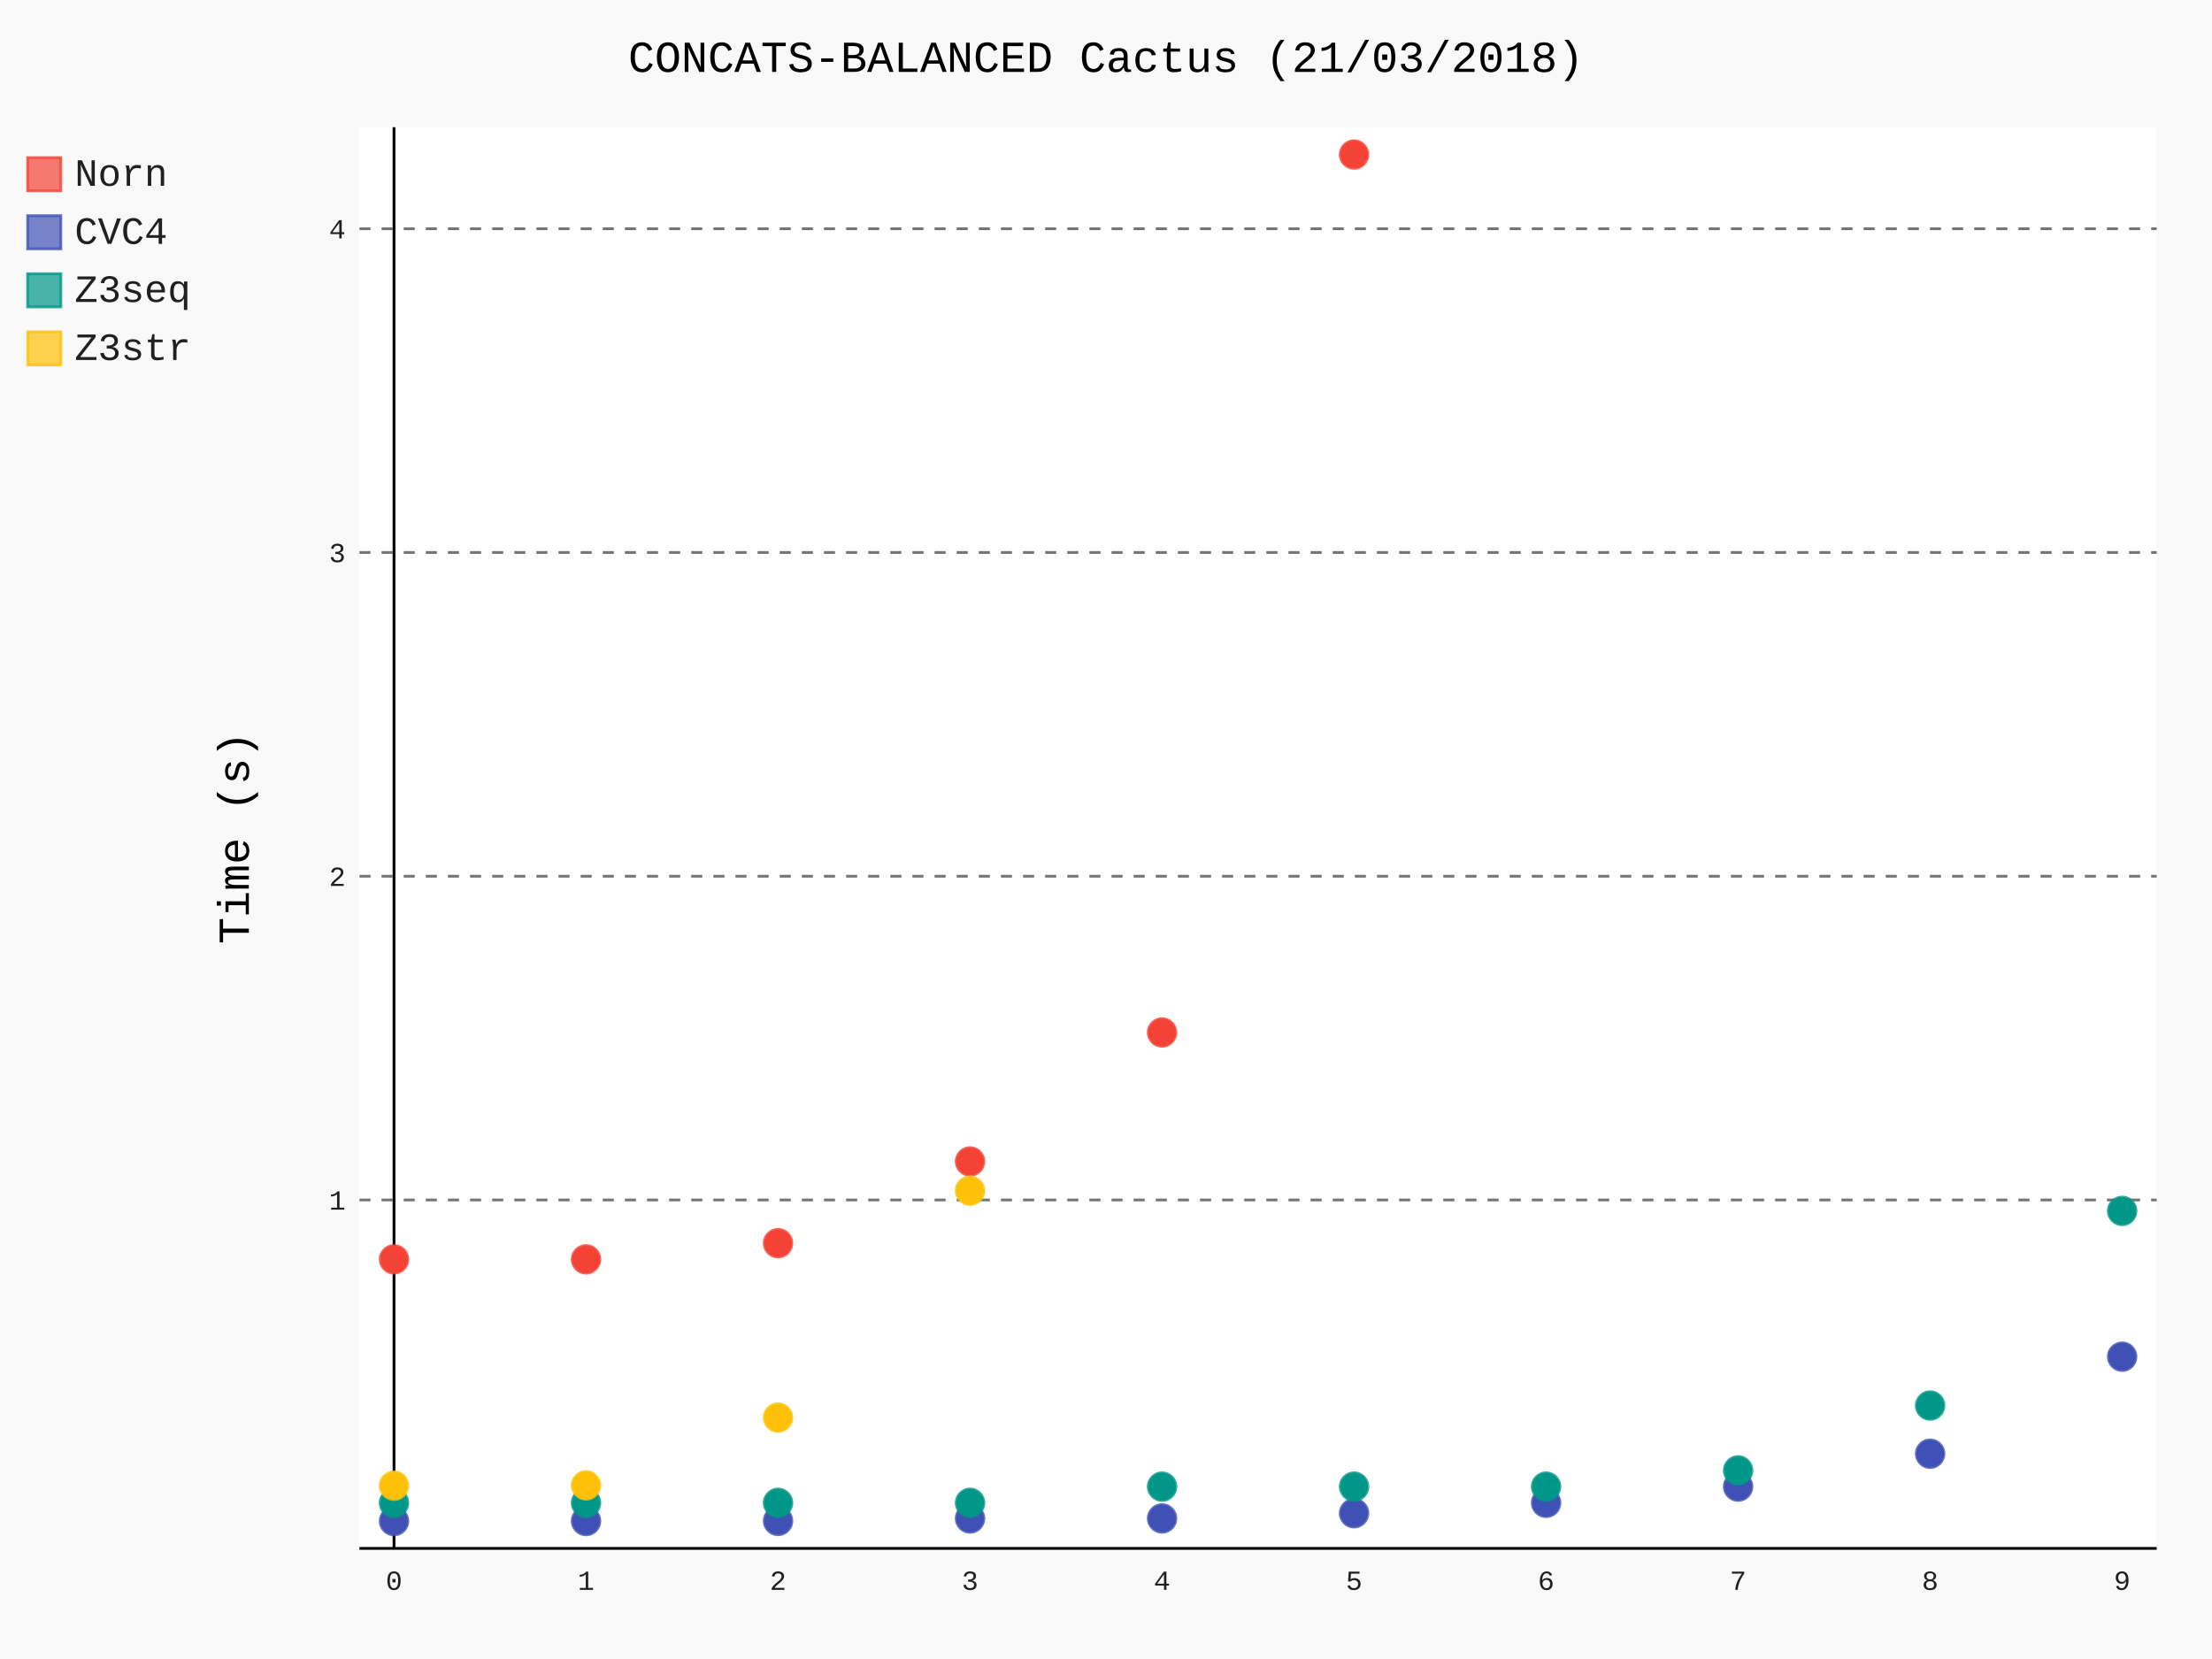
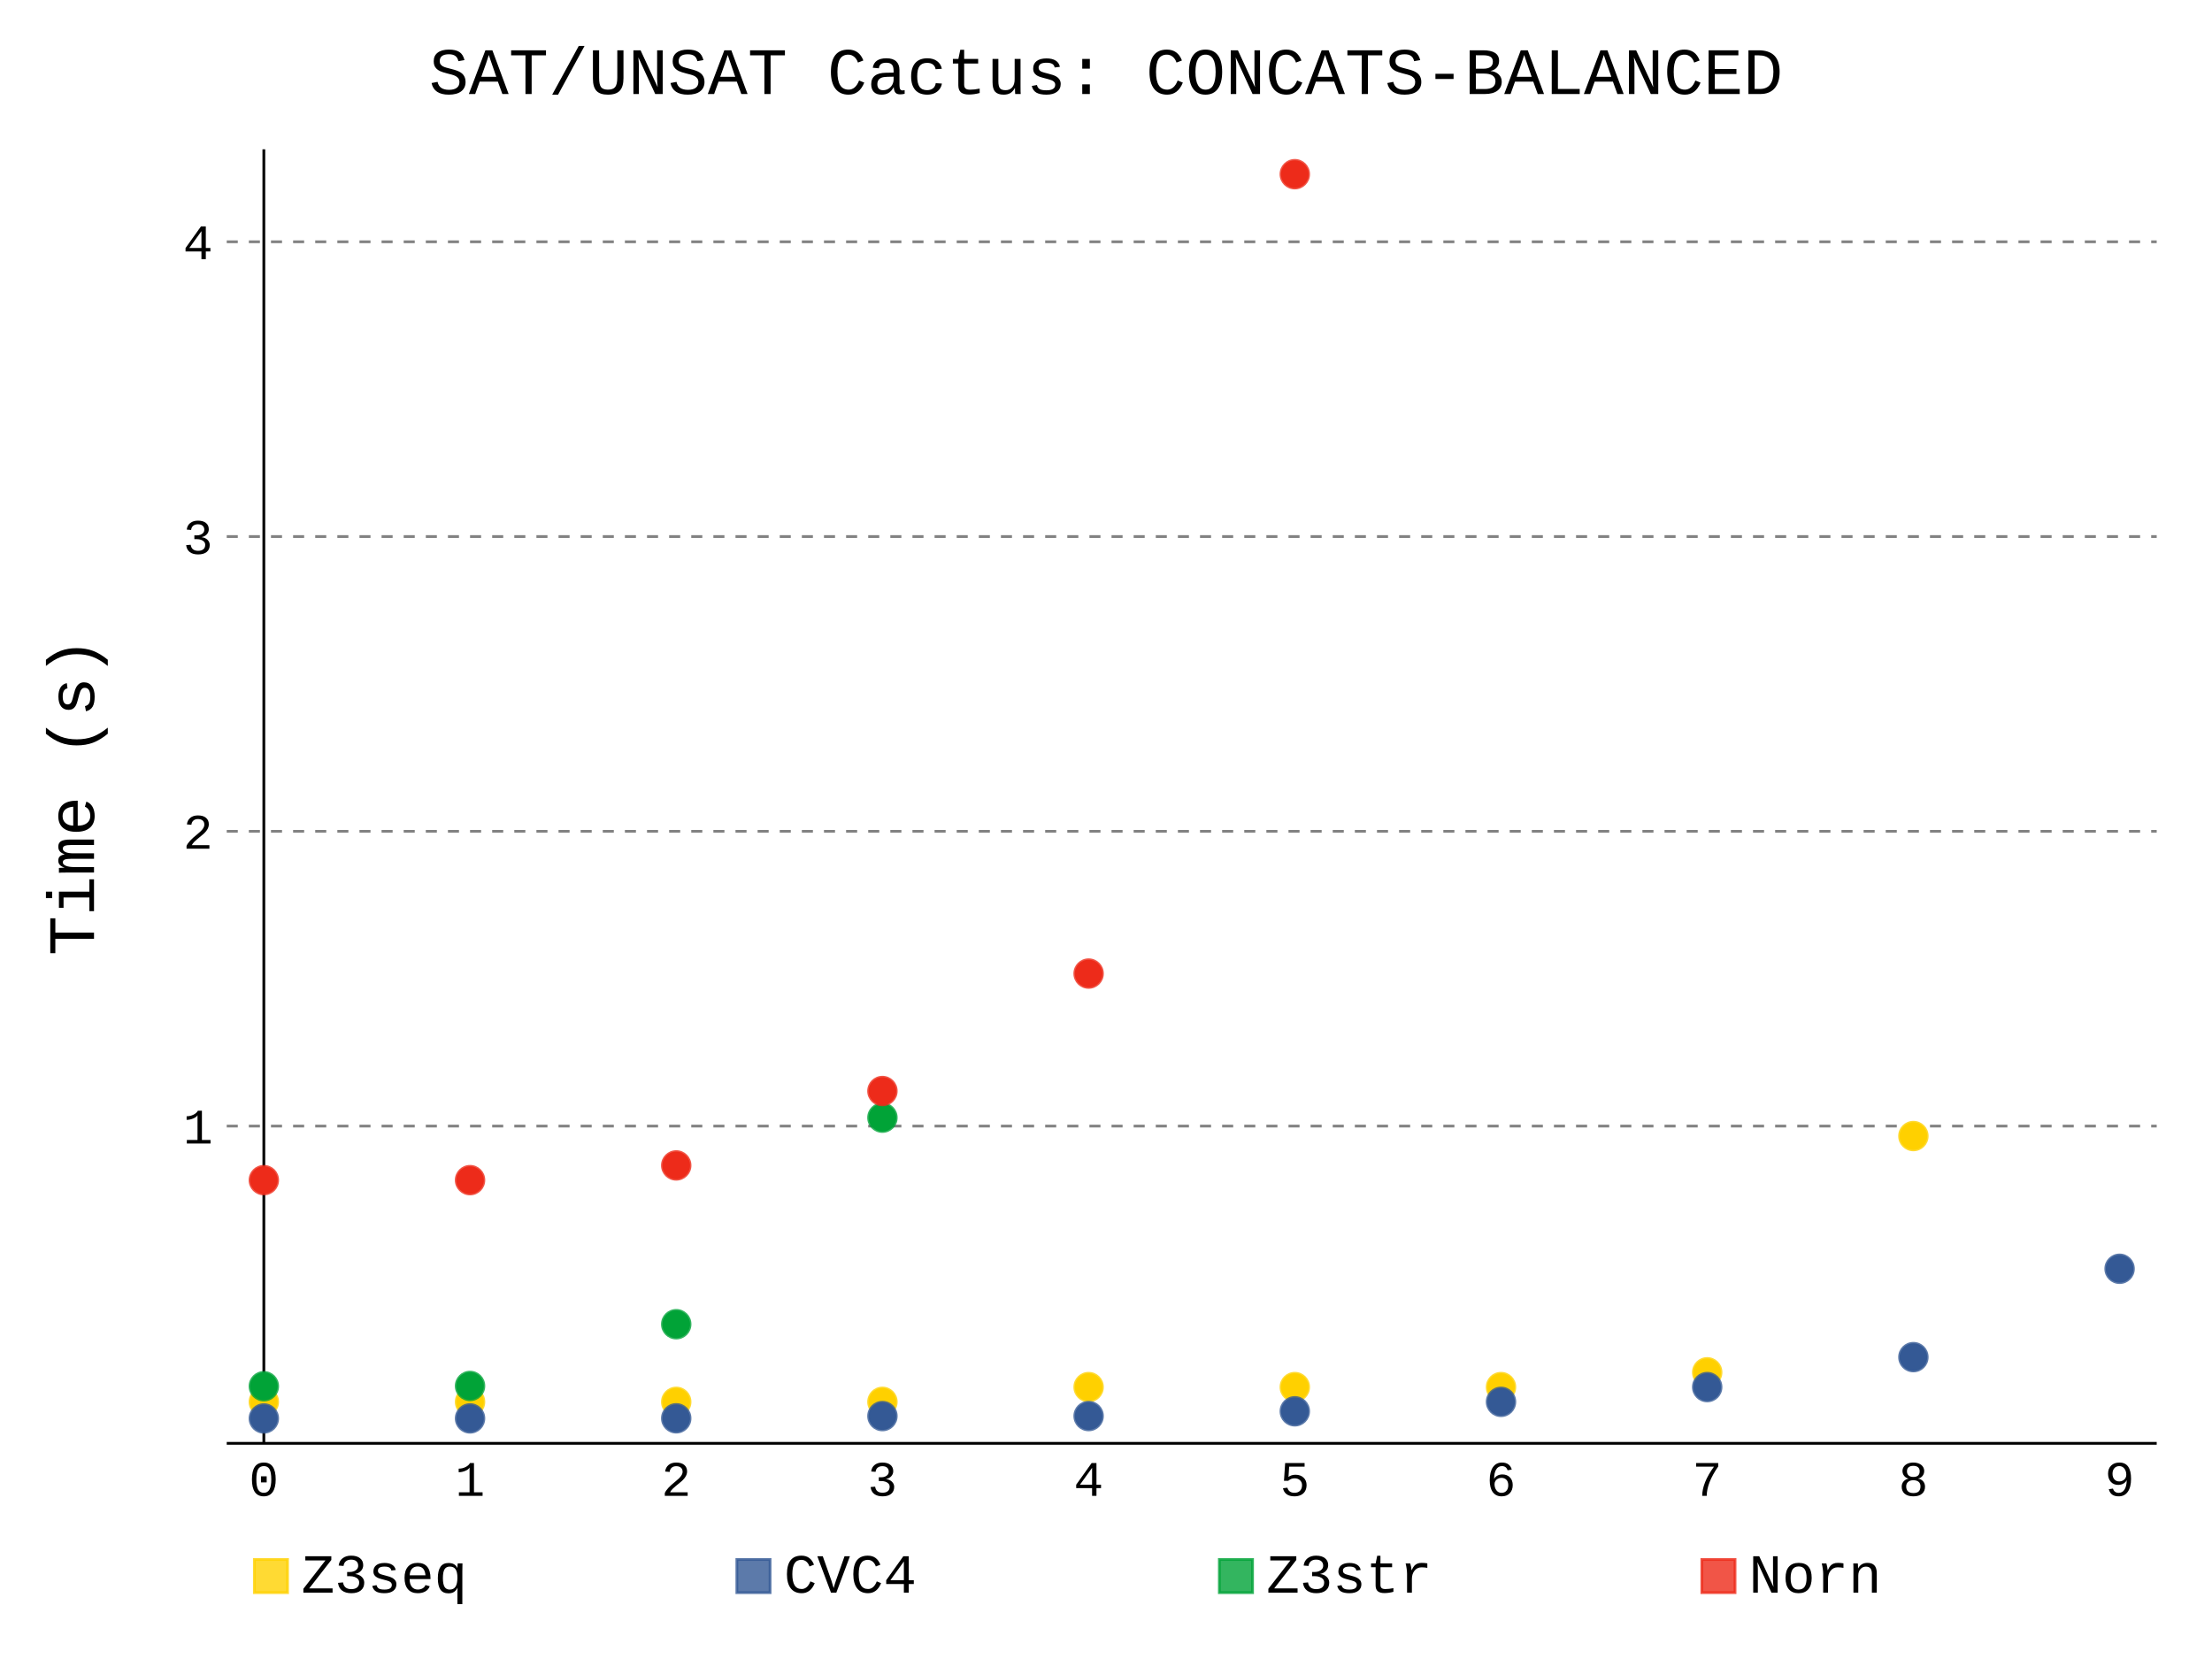
- <svg xmlns="http://www.w3.org/2000/svg" xmlns:xlink="http://www.w3.org/1999/xlink" id="chart-c4ee877d-9b2c-4823-a96d-d9d1b20fb22d" class="pygal-chart" viewBox="0 0 800 600">
+ <svg xmlns="http://www.w3.org/2000/svg" xmlns:xlink="http://www.w3.org/1999/xlink" id="chart-a029a813-4eae-4419-9681-01814b6500b0" class="pygal-chart" viewBox="0 0 800 600">
  <defs>
-     <style type="text/css">#chart-c4ee877d-9b2c-4823-a96d-d9d1b20fb22d{-webkit-user-select:none;-webkit-font-smoothing:antialiased;font-family:Consolas,"Liberation Mono",Menlo,Courier,monospace}#chart-c4ee877d-9b2c-4823-a96d-d9d1b20fb22d .title{font-family:Consolas,"Liberation Mono",Menlo,Courier,monospace;font-size:16px}#chart-c4ee877d-9b2c-4823-a96d-d9d1b20fb22d .legends .legend text{font-family:Consolas,"Liberation Mono",Menlo,Courier,monospace;font-size:14px}#chart-c4ee877d-9b2c-4823-a96d-d9d1b20fb22d .axis text{font-family:Consolas,"Liberation Mono",Menlo,Courier,monospace;font-size:10px}#chart-c4ee877d-9b2c-4823-a96d-d9d1b20fb22d .axis text.major{font-family:Consolas,"Liberation Mono",Menlo,Courier,monospace;font-size:10px}#chart-c4ee877d-9b2c-4823-a96d-d9d1b20fb22d .text-overlay text.value{font-family:Consolas,"Liberation Mono",Menlo,Courier,monospace;font-size:16px}#chart-c4ee877d-9b2c-4823-a96d-d9d1b20fb22d .text-overlay text.label{font-family:Consolas,"Liberation Mono",Menlo,Courier,monospace;font-size:10px}#chart-c4ee877d-9b2c-4823-a96d-d9d1b20fb22d .tooltip{font-family:Consolas,"Liberation Mono",Menlo,Courier,monospace;font-size:14px}#chart-c4ee877d-9b2c-4823-a96d-d9d1b20fb22d text.no_data{font-family:Consolas,"Liberation Mono",Menlo,Courier,monospace;font-size:64px}
- #chart-c4ee877d-9b2c-4823-a96d-d9d1b20fb22d{background-color:rgba(249,249,249,1)}#chart-c4ee877d-9b2c-4823-a96d-d9d1b20fb22d path,#chart-c4ee877d-9b2c-4823-a96d-d9d1b20fb22d line,#chart-c4ee877d-9b2c-4823-a96d-d9d1b20fb22d rect,#chart-c4ee877d-9b2c-4823-a96d-d9d1b20fb22d circle{-webkit-transition:150ms;-moz-transition:150ms;transition:150ms}#chart-c4ee877d-9b2c-4823-a96d-d9d1b20fb22d .graph &gt; .background{fill:rgba(249,249,249,1)}#chart-c4ee877d-9b2c-4823-a96d-d9d1b20fb22d .plot &gt; .background{fill:rgba(255,255,255,1)}#chart-c4ee877d-9b2c-4823-a96d-d9d1b20fb22d .graph{fill:rgba(0,0,0,.87)}#chart-c4ee877d-9b2c-4823-a96d-d9d1b20fb22d text.no_data{fill:rgba(0,0,0,1)}#chart-c4ee877d-9b2c-4823-a96d-d9d1b20fb22d .title{fill:rgba(0,0,0,1)}#chart-c4ee877d-9b2c-4823-a96d-d9d1b20fb22d .legends .legend text{fill:rgba(0,0,0,.87)}#chart-c4ee877d-9b2c-4823-a96d-d9d1b20fb22d .legends .legend:hover text{fill:rgba(0,0,0,1)}#chart-c4ee877d-9b2c-4823-a96d-d9d1b20fb22d .axis .line{stroke:rgba(0,0,0,1)}#chart-c4ee877d-9b2c-4823-a96d-d9d1b20fb22d .axis .guide.line{stroke:rgba(0,0,0,.54)}#chart-c4ee877d-9b2c-4823-a96d-d9d1b20fb22d .axis .major.line{stroke:rgba(0,0,0,.87)}#chart-c4ee877d-9b2c-4823-a96d-d9d1b20fb22d .axis text.major{fill:rgba(0,0,0,1)}#chart-c4ee877d-9b2c-4823-a96d-d9d1b20fb22d .axis.y .guides:hover .guide.line,#chart-c4ee877d-9b2c-4823-a96d-d9d1b20fb22d .line-graph .axis.x .guides:hover .guide.line,#chart-c4ee877d-9b2c-4823-a96d-d9d1b20fb22d .stackedline-graph .axis.x .guides:hover .guide.line,#chart-c4ee877d-9b2c-4823-a96d-d9d1b20fb22d .xy-graph .axis.x .guides:hover .guide.line{stroke:rgba(0,0,0,1)}#chart-c4ee877d-9b2c-4823-a96d-d9d1b20fb22d .axis .guides:hover text{fill:rgba(0,0,0,1)}#chart-c4ee877d-9b2c-4823-a96d-d9d1b20fb22d .reactive{fill-opacity:.7;stroke-opacity:.8}#chart-c4ee877d-9b2c-4823-a96d-d9d1b20fb22d .ci{stroke:rgba(0,0,0,.87)}#chart-c4ee877d-9b2c-4823-a96d-d9d1b20fb22d .reactive.active,#chart-c4ee877d-9b2c-4823-a96d-d9d1b20fb22d .active .reactive{fill-opacity:.8;stroke-opacity:.9;stroke-width:4}#chart-c4ee877d-9b2c-4823-a96d-d9d1b20fb22d .ci .reactive.active{stroke-width:1.5}#chart-c4ee877d-9b2c-4823-a96d-d9d1b20fb22d .series text{fill:rgba(0,0,0,1)}#chart-c4ee877d-9b2c-4823-a96d-d9d1b20fb22d .tooltip rect{fill:rgba(255,255,255,1);stroke:rgba(0,0,0,1);-webkit-transition:opacity 150ms;-moz-transition:opacity 150ms;transition:opacity 150ms}#chart-c4ee877d-9b2c-4823-a96d-d9d1b20fb22d .tooltip .label{fill:rgba(0,0,0,.87)}#chart-c4ee877d-9b2c-4823-a96d-d9d1b20fb22d .tooltip .label{fill:rgba(0,0,0,.87)}#chart-c4ee877d-9b2c-4823-a96d-d9d1b20fb22d .tooltip .legend{font-size:.8em;fill:rgba(0,0,0,.54)}#chart-c4ee877d-9b2c-4823-a96d-d9d1b20fb22d .tooltip .x_label{font-size:.6em;fill:rgba(0,0,0,1)}#chart-c4ee877d-9b2c-4823-a96d-d9d1b20fb22d .tooltip .xlink{font-size:.5em;text-decoration:underline}#chart-c4ee877d-9b2c-4823-a96d-d9d1b20fb22d .tooltip .value{font-size:1.5em}#chart-c4ee877d-9b2c-4823-a96d-d9d1b20fb22d .bound{font-size:.5em}#chart-c4ee877d-9b2c-4823-a96d-d9d1b20fb22d .max-value{font-size:.75em;fill:rgba(0,0,0,.54)}#chart-c4ee877d-9b2c-4823-a96d-d9d1b20fb22d .map-element{fill:rgba(255,255,255,1);stroke:rgba(0,0,0,.54) !important}#chart-c4ee877d-9b2c-4823-a96d-d9d1b20fb22d .map-element .reactive{fill-opacity:inherit;stroke-opacity:inherit}#chart-c4ee877d-9b2c-4823-a96d-d9d1b20fb22d .color-0,#chart-c4ee877d-9b2c-4823-a96d-d9d1b20fb22d .color-0 a:visited{stroke:#F44336;fill:#F44336}#chart-c4ee877d-9b2c-4823-a96d-d9d1b20fb22d .color-1,#chart-c4ee877d-9b2c-4823-a96d-d9d1b20fb22d .color-1 a:visited{stroke:#3F51B5;fill:#3F51B5}#chart-c4ee877d-9b2c-4823-a96d-d9d1b20fb22d .color-2,#chart-c4ee877d-9b2c-4823-a96d-d9d1b20fb22d .color-2 a:visited{stroke:#009688;fill:#009688}#chart-c4ee877d-9b2c-4823-a96d-d9d1b20fb22d .color-3,#chart-c4ee877d-9b2c-4823-a96d-d9d1b20fb22d .color-3 a:visited{stroke:#FFC107;fill:#FFC107}#chart-c4ee877d-9b2c-4823-a96d-d9d1b20fb22d .text-overlay .color-0 text{fill:black}#chart-c4ee877d-9b2c-4823-a96d-d9d1b20fb22d .text-overlay .color-1 text{fill:black}#chart-c4ee877d-9b2c-4823-a96d-d9d1b20fb22d .text-overlay .color-2 text{fill:black}#chart-c4ee877d-9b2c-4823-a96d-d9d1b20fb22d .text-overlay .color-3 text{fill:black}
- #chart-c4ee877d-9b2c-4823-a96d-d9d1b20fb22d text.no_data{text-anchor:middle}#chart-c4ee877d-9b2c-4823-a96d-d9d1b20fb22d .guide.line{fill:none}#chart-c4ee877d-9b2c-4823-a96d-d9d1b20fb22d .centered{text-anchor:middle}#chart-c4ee877d-9b2c-4823-a96d-d9d1b20fb22d .title{text-anchor:middle}#chart-c4ee877d-9b2c-4823-a96d-d9d1b20fb22d .legends .legend text{fill-opacity:1}#chart-c4ee877d-9b2c-4823-a96d-d9d1b20fb22d .axis.x text{text-anchor:middle}#chart-c4ee877d-9b2c-4823-a96d-d9d1b20fb22d .axis.x:not(.web) text[transform]{text-anchor:start}#chart-c4ee877d-9b2c-4823-a96d-d9d1b20fb22d .axis.x:not(.web) text[transform].backwards{text-anchor:end}#chart-c4ee877d-9b2c-4823-a96d-d9d1b20fb22d .axis.y text{text-anchor:end}#chart-c4ee877d-9b2c-4823-a96d-d9d1b20fb22d .axis.y text[transform].backwards{text-anchor:start}#chart-c4ee877d-9b2c-4823-a96d-d9d1b20fb22d .axis.y2 text{text-anchor:start}#chart-c4ee877d-9b2c-4823-a96d-d9d1b20fb22d .axis.y2 text[transform].backwards{text-anchor:end}#chart-c4ee877d-9b2c-4823-a96d-d9d1b20fb22d .axis .guide.line{stroke-dasharray:4,4}#chart-c4ee877d-9b2c-4823-a96d-d9d1b20fb22d .axis .major.guide.line{stroke-dasharray:6,6}#chart-c4ee877d-9b2c-4823-a96d-d9d1b20fb22d .horizontal .axis.y .guide.line,#chart-c4ee877d-9b2c-4823-a96d-d9d1b20fb22d .horizontal .axis.y2 .guide.line,#chart-c4ee877d-9b2c-4823-a96d-d9d1b20fb22d .vertical .axis.x .guide.line{opacity:0}#chart-c4ee877d-9b2c-4823-a96d-d9d1b20fb22d .horizontal .axis.always_show .guide.line,#chart-c4ee877d-9b2c-4823-a96d-d9d1b20fb22d .vertical .axis.always_show .guide.line{opacity:1 !important}#chart-c4ee877d-9b2c-4823-a96d-d9d1b20fb22d .axis.y .guides:hover .guide.line,#chart-c4ee877d-9b2c-4823-a96d-d9d1b20fb22d .axis.y2 .guides:hover .guide.line,#chart-c4ee877d-9b2c-4823-a96d-d9d1b20fb22d .axis.x .guides:hover .guide.line{opacity:1}#chart-c4ee877d-9b2c-4823-a96d-d9d1b20fb22d .axis .guides:hover text{opacity:1}#chart-c4ee877d-9b2c-4823-a96d-d9d1b20fb22d .nofill{fill:none}#chart-c4ee877d-9b2c-4823-a96d-d9d1b20fb22d .subtle-fill{fill-opacity:.2}#chart-c4ee877d-9b2c-4823-a96d-d9d1b20fb22d .dot{stroke-width:1px;fill-opacity:1}#chart-c4ee877d-9b2c-4823-a96d-d9d1b20fb22d .dot.active{stroke-width:5px}#chart-c4ee877d-9b2c-4823-a96d-d9d1b20fb22d .dot.negative{fill:transparent}#chart-c4ee877d-9b2c-4823-a96d-d9d1b20fb22d text,#chart-c4ee877d-9b2c-4823-a96d-d9d1b20fb22d tspan{stroke:none !important}#chart-c4ee877d-9b2c-4823-a96d-d9d1b20fb22d .series text.active{opacity:1}#chart-c4ee877d-9b2c-4823-a96d-d9d1b20fb22d .tooltip rect{fill-opacity:.95;stroke-width:.5}#chart-c4ee877d-9b2c-4823-a96d-d9d1b20fb22d .tooltip text{fill-opacity:1}#chart-c4ee877d-9b2c-4823-a96d-d9d1b20fb22d .showable{visibility:hidden}#chart-c4ee877d-9b2c-4823-a96d-d9d1b20fb22d .showable.shown{visibility:visible}#chart-c4ee877d-9b2c-4823-a96d-d9d1b20fb22d .gauge-background{fill:rgba(229,229,229,1);stroke:none}#chart-c4ee877d-9b2c-4823-a96d-d9d1b20fb22d .bg-lines{stroke:rgba(249,249,249,1);stroke-width:2px}</style>
+     <style type="text/css">#chart-a029a813-4eae-4419-9681-01814b6500b0{-webkit-user-select:none;-webkit-font-smoothing:antialiased;font-family:Consolas,"Liberation Mono",Menlo,Courier,monospace}#chart-a029a813-4eae-4419-9681-01814b6500b0 .title{font-family:Consolas,"Liberation Mono",Menlo,Courier,monospace;font-size:24px}#chart-a029a813-4eae-4419-9681-01814b6500b0 .legends .legend text{font-family:Consolas,"Liberation Mono",Menlo,Courier,monospace;font-size:20px}#chart-a029a813-4eae-4419-9681-01814b6500b0 .axis text{font-family:Consolas,"Liberation Mono",Menlo,Courier,monospace;font-size:18px}#chart-a029a813-4eae-4419-9681-01814b6500b0 .axis text.major{font-family:Consolas,"Liberation Mono",Menlo,Courier,monospace;font-size:20px}#chart-a029a813-4eae-4419-9681-01814b6500b0 .text-overlay text.value{font-family:Consolas,"Liberation Mono",Menlo,Courier,monospace;font-size:22px}#chart-a029a813-4eae-4419-9681-01814b6500b0 .text-overlay text.label{font-family:Consolas,"Liberation Mono",Menlo,Courier,monospace;font-size:20px}#chart-a029a813-4eae-4419-9681-01814b6500b0 .tooltip{font-family:Consolas,"Liberation Mono",Menlo,Courier,monospace;font-size:20px}#chart-a029a813-4eae-4419-9681-01814b6500b0 text.no_data{font-family:Consolas,"Liberation Mono",Menlo,Courier,monospace;font-size:64px}
+ #chart-a029a813-4eae-4419-9681-01814b6500b0{background-color:#FFFFFF}#chart-a029a813-4eae-4419-9681-01814b6500b0 path,#chart-a029a813-4eae-4419-9681-01814b6500b0 line,#chart-a029a813-4eae-4419-9681-01814b6500b0 rect,#chart-a029a813-4eae-4419-9681-01814b6500b0 circle{-webkit-transition:100ms;-moz-transition:100ms;transition:100ms}#chart-a029a813-4eae-4419-9681-01814b6500b0 .graph &gt; .background{fill:#FFFFFF}#chart-a029a813-4eae-4419-9681-01814b6500b0 .plot &gt; .background{fill:#FFFFFF}#chart-a029a813-4eae-4419-9681-01814b6500b0 .graph{fill:#000000}#chart-a029a813-4eae-4419-9681-01814b6500b0 text.no_data{fill:#000000}#chart-a029a813-4eae-4419-9681-01814b6500b0 .title{fill:#000000}#chart-a029a813-4eae-4419-9681-01814b6500b0 .legends .legend text{fill:#000000}#chart-a029a813-4eae-4419-9681-01814b6500b0 .legends .legend:hover text{fill:#000000}#chart-a029a813-4eae-4419-9681-01814b6500b0 .axis .line{stroke:#000000}#chart-a029a813-4eae-4419-9681-01814b6500b0 .axis .guide.line{stroke:#828282}#chart-a029a813-4eae-4419-9681-01814b6500b0 .axis .major.line{stroke:#000000}#chart-a029a813-4eae-4419-9681-01814b6500b0 .axis text.major{fill:#000000}#chart-a029a813-4eae-4419-9681-01814b6500b0 .axis.y .guides:hover .guide.line,#chart-a029a813-4eae-4419-9681-01814b6500b0 .line-graph .axis.x .guides:hover .guide.line,#chart-a029a813-4eae-4419-9681-01814b6500b0 .stackedline-graph .axis.x .guides:hover .guide.line,#chart-a029a813-4eae-4419-9681-01814b6500b0 .xy-graph .axis.x .guides:hover .guide.line{stroke:#000000}#chart-a029a813-4eae-4419-9681-01814b6500b0 .axis .guides:hover text{fill:#000000}#chart-a029a813-4eae-4419-9681-01814b6500b0 .reactive{fill-opacity:.8;stroke-opacity:.8}#chart-a029a813-4eae-4419-9681-01814b6500b0 .ci{stroke:#000000}#chart-a029a813-4eae-4419-9681-01814b6500b0 .reactive.active,#chart-a029a813-4eae-4419-9681-01814b6500b0 .active .reactive{fill-opacity:.9;stroke-opacity:.9;stroke-width:4}#chart-a029a813-4eae-4419-9681-01814b6500b0 .ci .reactive.active{stroke-width:1.5}#chart-a029a813-4eae-4419-9681-01814b6500b0 .series text{fill:#000000}#chart-a029a813-4eae-4419-9681-01814b6500b0 .tooltip rect{fill:#FFFFFF;stroke:#000000;-webkit-transition:opacity 100ms;-moz-transition:opacity 100ms;transition:opacity 100ms}#chart-a029a813-4eae-4419-9681-01814b6500b0 .tooltip .label{fill:#000000}#chart-a029a813-4eae-4419-9681-01814b6500b0 .tooltip .label{fill:#000000}#chart-a029a813-4eae-4419-9681-01814b6500b0 .tooltip .legend{font-size:.8em;fill:#828282}#chart-a029a813-4eae-4419-9681-01814b6500b0 .tooltip .x_label{font-size:.6em;fill:#000000}#chart-a029a813-4eae-4419-9681-01814b6500b0 .tooltip .xlink{font-size:.5em;text-decoration:underline}#chart-a029a813-4eae-4419-9681-01814b6500b0 .tooltip .value{font-size:1.5em}#chart-a029a813-4eae-4419-9681-01814b6500b0 .bound{font-size:.5em}#chart-a029a813-4eae-4419-9681-01814b6500b0 .max-value{font-size:.75em;fill:#828282}#chart-a029a813-4eae-4419-9681-01814b6500b0 .map-element{fill:#FFFFFF;stroke:#828282 !important}#chart-a029a813-4eae-4419-9681-01814b6500b0 .map-element .reactive{fill-opacity:inherit;stroke-opacity:inherit}#chart-a029a813-4eae-4419-9681-01814b6500b0 .color-0,#chart-a029a813-4eae-4419-9681-01814b6500b0 .color-0 a:visited{stroke:#FFD000;fill:#FFD000}#chart-a029a813-4eae-4419-9681-01814b6500b0 .color-1,#chart-a029a813-4eae-4419-9681-01814b6500b0 .color-1 a:visited{stroke:#345995;fill:#345995}#chart-a029a813-4eae-4419-9681-01814b6500b0 .color-2,#chart-a029a813-4eae-4419-9681-01814b6500b0 .color-2 a:visited{stroke:#01A337;fill:#01A337}#chart-a029a813-4eae-4419-9681-01814b6500b0 .color-3,#chart-a029a813-4eae-4419-9681-01814b6500b0 .color-3 a:visited{stroke:#ED2B1A;fill:#ED2B1A}#chart-a029a813-4eae-4419-9681-01814b6500b0 .text-overlay .color-0 text{fill:black}#chart-a029a813-4eae-4419-9681-01814b6500b0 .text-overlay .color-1 text{fill:black}#chart-a029a813-4eae-4419-9681-01814b6500b0 .text-overlay .color-2 text{fill:black}#chart-a029a813-4eae-4419-9681-01814b6500b0 .text-overlay .color-3 text{fill:black}
+ #chart-a029a813-4eae-4419-9681-01814b6500b0 text.no_data{text-anchor:middle}#chart-a029a813-4eae-4419-9681-01814b6500b0 .guide.line{fill:none}#chart-a029a813-4eae-4419-9681-01814b6500b0 .centered{text-anchor:middle}#chart-a029a813-4eae-4419-9681-01814b6500b0 .title{text-anchor:middle}#chart-a029a813-4eae-4419-9681-01814b6500b0 .legends .legend text{fill-opacity:1}#chart-a029a813-4eae-4419-9681-01814b6500b0 .axis.x text{text-anchor:middle}#chart-a029a813-4eae-4419-9681-01814b6500b0 .axis.x:not(.web) text[transform]{text-anchor:start}#chart-a029a813-4eae-4419-9681-01814b6500b0 .axis.x:not(.web) text[transform].backwards{text-anchor:end}#chart-a029a813-4eae-4419-9681-01814b6500b0 .axis.y text{text-anchor:end}#chart-a029a813-4eae-4419-9681-01814b6500b0 .axis.y text[transform].backwards{text-anchor:start}#chart-a029a813-4eae-4419-9681-01814b6500b0 .axis.y2 text{text-anchor:start}#chart-a029a813-4eae-4419-9681-01814b6500b0 .axis.y2 text[transform].backwards{text-anchor:end}#chart-a029a813-4eae-4419-9681-01814b6500b0 .axis .guide.line{stroke-dasharray:4,4}#chart-a029a813-4eae-4419-9681-01814b6500b0 .axis .major.guide.line{stroke-dasharray:6,6}#chart-a029a813-4eae-4419-9681-01814b6500b0 .horizontal .axis.y .guide.line,#chart-a029a813-4eae-4419-9681-01814b6500b0 .horizontal .axis.y2 .guide.line,#chart-a029a813-4eae-4419-9681-01814b6500b0 .vertical .axis.x .guide.line{opacity:0}#chart-a029a813-4eae-4419-9681-01814b6500b0 .horizontal .axis.always_show .guide.line,#chart-a029a813-4eae-4419-9681-01814b6500b0 .vertical .axis.always_show .guide.line{opacity:1 !important}#chart-a029a813-4eae-4419-9681-01814b6500b0 .axis.y .guides:hover .guide.line,#chart-a029a813-4eae-4419-9681-01814b6500b0 .axis.y2 .guides:hover .guide.line,#chart-a029a813-4eae-4419-9681-01814b6500b0 .axis.x .guides:hover .guide.line{opacity:1}#chart-a029a813-4eae-4419-9681-01814b6500b0 .axis .guides:hover text{opacity:1}#chart-a029a813-4eae-4419-9681-01814b6500b0 .nofill{fill:none}#chart-a029a813-4eae-4419-9681-01814b6500b0 .subtle-fill{fill-opacity:.2}#chart-a029a813-4eae-4419-9681-01814b6500b0 .dot{stroke-width:1px;fill-opacity:1}#chart-a029a813-4eae-4419-9681-01814b6500b0 .dot.active{stroke-width:5px}#chart-a029a813-4eae-4419-9681-01814b6500b0 .dot.negative{fill:transparent}#chart-a029a813-4eae-4419-9681-01814b6500b0 text,#chart-a029a813-4eae-4419-9681-01814b6500b0 tspan{stroke:none !important}#chart-a029a813-4eae-4419-9681-01814b6500b0 .series text.active{opacity:1}#chart-a029a813-4eae-4419-9681-01814b6500b0 .tooltip rect{fill-opacity:.95;stroke-width:.5}#chart-a029a813-4eae-4419-9681-01814b6500b0 .tooltip text{fill-opacity:1}#chart-a029a813-4eae-4419-9681-01814b6500b0 .showable{visibility:hidden}#chart-a029a813-4eae-4419-9681-01814b6500b0 .showable.shown{visibility:visible}#chart-a029a813-4eae-4419-9681-01814b6500b0 .gauge-background{fill:rgba(229,229,229,1);stroke:none}#chart-a029a813-4eae-4419-9681-01814b6500b0 .bg-lines{stroke:#FFFFFF;stroke-width:2px}</style>
  </defs>
  <g class="graph xy-graph vertical">
    <rect class="background" height="600" width="800" x="0" y="0" />
-     <g class="plot" transform="translate(130, 46)">
-       <rect class="background" height="514" width="650.0" x="0" y="0" />
+     <g class="plot" transform="translate(82, 54)">
+       <rect class="background" height="468.0" width="698" x="0" y="0" />
      <g class="axis y always_show">
-         <path class="line" d="M0 514 h650" />
-         <g class="guides">
-           <path class="guide line" d="M0 387.984 h650" />
-           <text class="" x="-5" y="391.484">1</text>
-         </g>
-         <g class="guides">
-           <path class="guide line" d="M0 270.9 h650" />
-           <text class="" x="-5" y="274.4">2</text>
-         </g>
-         <g class="guides">
-           <path class="guide line" d="M0 153.816 h650" />
-           <text class="" x="-5" y="157.316">3</text>
-         </g>
-         <g class="guides">
-           <path class="guide line" d="M0 36.732 h650" />
-           <text class="" x="-5" y="40.232">4</text>
+         <path class="line" d="M0 468 h698" />
+         <g class="guides">
+           <path class="guide line" d="M0 353.261 h698" />
+           <text class="" x="-5" y="359.561">1</text>
+         </g>
+         <g class="guides">
+           <path class="guide line" d="M0 246.656 h698" />
+           <text class="" x="-5" y="252.956">2</text>
+         </g>
+         <g class="guides">
+           <path class="guide line" d="M0 140.05 h698" />
+           <text class="" x="-5" y="146.35">3</text>
+         </g>
+         <g class="guides">
+           <path class="guide line" d="M0 33.445 h698" />
+           <text class="" x="-5" y="39.745">4</text>
        </g>
      </g>
      <g class="axis x">
        <g class="guides">
-           <path class="axis line" d="M12.5 0 v514" />
-           <text class="" x="12.5" y="529.0">0</text>
-         </g>
-         <g class="guides">
-           <path class="guide line" d="M81.944 0 v514" />
-           <text class="" x="81.944" y="529.0">1</text>
-         </g>
-         <g class="guides">
-           <path class="guide line" d="M151.389 0 v514" />
-           <text class="" x="151.389" y="529.0">2</text>
-         </g>
-         <g class="guides">
-           <path class="guide line" d="M220.833 0 v514" />
-           <text class="" x="220.833" y="529.0">3</text>
-         </g>
-         <g class="guides">
-           <path class="guide line" d="M290.278 0 v514" />
-           <text class="" x="290.278" y="529.0">4</text>
-         </g>
-         <g class="guides">
-           <path class="guide line" d="M359.722 0 v514" />
-           <text class="" x="359.722" y="529.0">5</text>
-         </g>
-         <g class="guides">
-           <path class="guide line" d="M429.167 0 v514" />
-           <text class="" x="429.167" y="529.0">6</text>
-         </g>
-         <g class="guides">
-           <path class="guide line" d="M498.611 0 v514" />
-           <text class="" x="498.611" y="529.0">7</text>
-         </g>
-         <g class="guides">
-           <path class="guide line" d="M568.056 0 v514" />
-           <text class="" x="568.056" y="529.0">8</text>
-         </g>
-         <g class="guides">
-           <path class="guide line" d="M637.5 0 v514" />
-           <text class="" x="637.5" y="529.0">9</text>
+           <path class="axis line" d="M13.423 0 v468" />
+           <text class="" x="13.423" y="487.0">0</text>
+         </g>
+         <g class="guides">
+           <path class="guide line" d="M87.996 0 v468" />
+           <text class="" x="87.996" y="487.0">1</text>
+         </g>
+         <g class="guides">
+           <path class="guide line" d="M162.568 0 v468" />
+           <text class="" x="162.568" y="487.0">2</text>
+         </g>
+         <g class="guides">
+           <path class="guide line" d="M237.141 0 v468" />
+           <text class="" x="237.141" y="487.0">3</text>
+         </g>
+         <g class="guides">
+           <path class="guide line" d="M311.714 0 v468" />
+           <text class="" x="311.714" y="487.0">4</text>
+         </g>
+         <g class="guides">
+           <path class="guide line" d="M386.286 0 v468" />
+           <text class="" x="386.286" y="487.0">5</text>
+         </g>
+         <g class="guides">
+           <path class="guide line" d="M460.859 0 v468" />
+           <text class="" x="460.859" y="487.0">6</text>
+         </g>
+         <g class="guides">
+           <path class="guide line" d="M535.432 0 v468" />
+           <text class="" x="535.432" y="487.0">7</text>
+         </g>
+         <g class="guides">
+           <path class="guide line" d="M610.004 0 v468" />
+           <text class="" x="610.004" y="487.0">8</text>
+         </g>
+         <g class="guides">
+           <path class="guide line" d="M684.577 0 v468" />
+           <text class="" x="684.577" y="487.0">9</text>
        </g>
      </g>
      <g class="series serie-0 color-0" />
      <g class="series serie-1 color-1" />
      <g class="series serie-2 color-2" />
      <g class="series serie-3 color-3" />
    </g>
    <g class="titles">
-       <text class="title plot_title" x="400.0" y="26">CONCATS-BALANCED Cactus (21/03/2018)</text>
-       <text class="title" x="64.0" y="329.0" transform="rotate(-90 64 303)">Time (s)</text>
-     </g>
-     <g class="plot overlay" transform="translate(130, 46)">
+       <text class="title plot_title" x="400.0" y="34">SAT/UNSAT Cactus: CONCATS-BALANCED</text>
+       <text class="title" x="0" y="322.0" transform="rotate(-90 0 288)">Time (s)</text>
+     </g>
+     <g class="plot overlay" transform="translate(82, 54)">
      <g class="series serie-0 color-0">
        <g class="dots">
-           <a target="_blank" xlink:href="../problems/concats-balanced/concats-balanced-00002.smt25">
-             <circle class="dot reactive tooltip-trigger" cx="12.5" cy="409.461" r="5" />
-           </a>
-         </g>
-         <g class="dots">
-           <a target="_blank" xlink:href="../problems/concats-balanced/concats-balanced-00001.smt25">
-             <circle class="dot reactive tooltip-trigger" cx="81.944" cy="409.46" r="5" />
-           </a>
-         </g>
-         <g class="dots">
-           <a target="_blank" xlink:href="../problems/concats-balanced/concats-balanced-00003.smt25">
-             <circle class="dot reactive tooltip-trigger" cx="151.389" cy="403.61" r="5" />
-           </a>
-         </g>
-         <g class="dots">
-           <a target="_blank" xlink:href="../problems/concats-balanced/concats-balanced-00004.smt25">
-             <circle class="dot reactive tooltip-trigger" cx="220.833" cy="374.061" r="5" />
+           <a target="_blank" xlink:href="../problems/concats-balanced/concats-balanced-00001.smt25">
+             <circle class="dot reactive tooltip-trigger" cx="13.423" cy="453.007" r="5" />
+           </a>
+         </g>
+         <g class="dots">
+           <a target="_blank" xlink:href="../problems/concats-balanced/concats-balanced-00004.smt25">
+             <circle class="dot reactive tooltip-trigger" cx="87.996" cy="453.006" r="5" />
+           </a>
+         </g>
+         <g class="dots">
+           <a target="_blank" xlink:href="../problems/concats-balanced/concats-balanced-00003.smt25">
+             <circle class="dot reactive tooltip-trigger" cx="162.568" cy="453.004" r="5" />
+           </a>
+         </g>
+         <g class="dots">
+           <a target="_blank" xlink:href="../problems/concats-balanced/concats-balanced-00002.smt25">
+             <circle class="dot reactive tooltip-trigger" cx="237.141" cy="453.002" r="5" />
          </a>
        </g>
        <g class="dots">
          <a target="_blank" xlink:href="../problems/concats-balanced/concats-balanced-00005.smt25">
-             <circle class="dot reactive tooltip-trigger" cx="290.278" cy="327.408" r="5" />
+             <circle class="dot reactive tooltip-trigger" cx="311.714" cy="447.664" r="5" />
+           </a>
+         </g>
+         <g class="dots">
+           <a target="_blank" xlink:href="../problems/concats-balanced/concats-balanced-00007.smt25">
+             <circle class="dot reactive tooltip-trigger" cx="386.286" cy="447.663" r="5" />
          </a>
        </g>
        <g class="dots">
          <a target="_blank" xlink:href="../problems/concats-balanced/concats-balanced-00006.smt25">
-             <circle class="dot reactive tooltip-trigger" cx="359.722" cy="9.885" r="5" />
+             <circle class="dot reactive tooltip-trigger" cx="460.859" cy="447.662" r="5" />
+           </a>
+         </g>
+         <g class="dots">
+           <a target="_blank" xlink:href="../problems/concats-balanced/concats-balanced-00008.smt25">
+             <circle class="dot reactive tooltip-trigger" cx="535.432" cy="442.318" r="5" />
+           </a>
+         </g>
+         <g class="dots">
+           <a target="_blank" xlink:href="../problems/concats-balanced/concats-balanced-00010.smt25">
+             <circle class="dot reactive tooltip-trigger" cx="610.004" cy="356.869" r="5" />
          </a>
        </g>
      </g>
      <g class="series serie-1 color-1">
        <g class="dots">
          <a target="_blank" xlink:href="../problems/concats-balanced/concats-balanced-00003.smt25">
-             <circle class="dot reactive tooltip-trigger" cx="12.5" cy="504.115" r="5" />
-           </a>
-         </g>
-         <g class="dots">
-           <a target="_blank" xlink:href="../problems/concats-balanced/concats-balanced-00001.smt25">
-             <circle class="dot reactive tooltip-trigger" cx="81.944" cy="504.095" r="5" />
-           </a>
-         </g>
-         <g class="dots">
-           <a target="_blank" xlink:href="../problems/concats-balanced/concats-balanced-00002.smt25">
-             <circle class="dot reactive tooltip-trigger" cx="151.389" cy="504.062" r="5" />
+             <circle class="dot reactive tooltip-trigger" cx="13.423" cy="459.0" r="5" />
+           </a>
+         </g>
+         <g class="dots">
+           <a target="_blank" xlink:href="../problems/concats-balanced/concats-balanced-00001.smt25">
+             <circle class="dot reactive tooltip-trigger" cx="87.996" cy="458.981" r="5" />
+           </a>
+         </g>
+         <g class="dots">
+           <a target="_blank" xlink:href="../problems/concats-balanced/concats-balanced-00002.smt25">
+             <circle class="dot reactive tooltip-trigger" cx="162.568" cy="458.952" r="5" />
          </a>
        </g>
        <g class="dots">
          <a target="_blank" xlink:href="../problems/concats-balanced/concats-balanced-00005.smt25">
-             <circle class="dot reactive tooltip-trigger" cx="220.833" cy="503.173" r="5" />
-           </a>
-         </g>
-         <g class="dots">
-           <a target="_blank" xlink:href="../problems/concats-balanced/concats-balanced-00004.smt25">
-             <circle class="dot reactive tooltip-trigger" cx="290.278" cy="503.164" r="5" />
+             <circle class="dot reactive tooltip-trigger" cx="237.141" cy="458.142" r="5" />
+           </a>
+         </g>
+         <g class="dots">
+           <a target="_blank" xlink:href="../problems/concats-balanced/concats-balanced-00004.smt25">
+             <circle class="dot reactive tooltip-trigger" cx="311.714" cy="458.134" r="5" />
          </a>
        </g>
        <g class="dots">
          <a target="_blank" xlink:href="../problems/concats-balanced/concats-balanced-00006.smt25">
-             <circle class="dot reactive tooltip-trigger" cx="359.722" cy="501.277" r="5" />
+             <circle class="dot reactive tooltip-trigger" cx="386.286" cy="456.416" r="5" />
          </a>
        </g>
        <g class="dots">
          <a target="_blank" xlink:href="../problems/concats-balanced/concats-balanced-00007.smt25">
-             <circle class="dot reactive tooltip-trigger" cx="429.167" cy="497.519" r="5" />
+             <circle class="dot reactive tooltip-trigger" cx="460.859" cy="452.994" r="5" />
          </a>
        </g>
        <g class="dots">
          <a target="_blank" xlink:href="../problems/concats-balanced/concats-balanced-00008.smt25">
-             <circle class="dot reactive tooltip-trigger" cx="498.611" cy="491.658" r="5" />
+             <circle class="dot reactive tooltip-trigger" cx="535.432" cy="447.658" r="5" />
          </a>
        </g>
        <g class="dots">
          <a target="_blank" xlink:href="../problems/concats-balanced/concats-balanced-00009.smt25">
-             <circle class="dot reactive tooltip-trigger" cx="568.056" cy="479.762" r="5" />
+             <circle class="dot reactive tooltip-trigger" cx="610.004" cy="436.826" r="5" />
          </a>
        </g>
        <g class="dots">
          <a target="_blank" xlink:href="../problems/concats-balanced/concats-balanced-00010.smt25">
-             <circle class="dot reactive tooltip-trigger" cx="637.5" cy="444.664" r="5" />
+             <circle class="dot reactive tooltip-trigger" cx="684.577" cy="404.87" r="5" />
          </a>
        </g>
      </g>
      <g class="series serie-2 color-2">
        <g class="dots">
          <a target="_blank" xlink:href="../problems/concats-balanced/concats-balanced-00001.smt25">
-             <circle class="dot reactive tooltip-trigger" cx="12.5" cy="497.534" r="5" />
-           </a>
-         </g>
-         <g class="dots">
-           <a target="_blank" xlink:href="../problems/concats-balanced/concats-balanced-00004.smt25">
-             <circle class="dot reactive tooltip-trigger" cx="81.944" cy="497.532" r="5" />
-           </a>
-         </g>
-         <g class="dots">
-           <a target="_blank" xlink:href="../problems/concats-balanced/concats-balanced-00003.smt25">
-             <circle class="dot reactive tooltip-trigger" cx="151.389" cy="497.53" r="5" />
-           </a>
-         </g>
-         <g class="dots">
-           <a target="_blank" xlink:href="../problems/concats-balanced/concats-balanced-00002.smt25">
-             <circle class="dot reactive tooltip-trigger" cx="220.833" cy="497.528" r="5" />
+             <circle class="dot reactive tooltip-trigger" cx="13.423" cy="447.357" r="5" />
+           </a>
+         </g>
+         <g class="dots">
+           <a target="_blank" xlink:href="../problems/concats-balanced/concats-balanced-00002.smt25">
+             <circle class="dot reactive tooltip-trigger" cx="87.996" cy="447.254" r="5" />
+           </a>
+         </g>
+         <g class="dots">
+           <a target="_blank" xlink:href="../problems/concats-balanced/concats-balanced-00003.smt25">
+             <circle class="dot reactive tooltip-trigger" cx="162.568" cy="424.919" r="5" />
+           </a>
+         </g>
+         <g class="dots">
+           <a target="_blank" xlink:href="../problems/concats-balanced/concats-balanced-00004.smt25">
+             <circle class="dot reactive tooltip-trigger" cx="237.141" cy="350.215" r="5" />
+           </a>
+         </g>
+       </g>
+       <g class="series serie-3 color-3">
+         <g class="dots">
+           <a target="_blank" xlink:href="../problems/concats-balanced/concats-balanced-00002.smt25">
+             <circle class="dot reactive tooltip-trigger" cx="13.423" cy="372.817" r="5" />
+           </a>
+         </g>
+         <g class="dots">
+           <a target="_blank" xlink:href="../problems/concats-balanced/concats-balanced-00001.smt25">
+             <circle class="dot reactive tooltip-trigger" cx="87.996" cy="372.816" r="5" />
+           </a>
+         </g>
+         <g class="dots">
+           <a target="_blank" xlink:href="../problems/concats-balanced/concats-balanced-00003.smt25">
+             <circle class="dot reactive tooltip-trigger" cx="162.568" cy="367.49" r="5" />
+           </a>
+         </g>
+         <g class="dots">
+           <a target="_blank" xlink:href="../problems/concats-balanced/concats-balanced-00004.smt25">
+             <circle class="dot reactive tooltip-trigger" cx="237.141" cy="340.585" r="5" />
          </a>
        </g>
        <g class="dots">
          <a target="_blank" xlink:href="../problems/concats-balanced/concats-balanced-00005.smt25">
-             <circle class="dot reactive tooltip-trigger" cx="290.278" cy="491.665" r="5" />
-           </a>
-         </g>
-         <g class="dots">
-           <a target="_blank" xlink:href="../problems/concats-balanced/concats-balanced-00007.smt25">
-             <circle class="dot reactive tooltip-trigger" cx="359.722" cy="491.664" r="5" />
+             <circle class="dot reactive tooltip-trigger" cx="311.714" cy="298.106" r="5" />
          </a>
        </g>
        <g class="dots">
          <a target="_blank" xlink:href="../problems/concats-balanced/concats-balanced-00006.smt25">
-             <circle class="dot reactive tooltip-trigger" cx="429.167" cy="491.663" r="5" />
-           </a>
-         </g>
-         <g class="dots">
-           <a target="_blank" xlink:href="../problems/concats-balanced/concats-balanced-00008.smt25">
-             <circle class="dot reactive tooltip-trigger" cx="498.611" cy="485.794" r="5" />
-           </a>
-         </g>
-         <g class="dots">
-           <a target="_blank" xlink:href="../problems/concats-balanced/concats-balanced-00009.smt25">
-             <circle class="dot reactive tooltip-trigger" cx="568.056" cy="462.335" r="5" />
-           </a>
-         </g>
-         <g class="dots">
-           <a target="_blank" xlink:href="../problems/concats-balanced/concats-balanced-00010.smt25">
-             <circle class="dot reactive tooltip-trigger" cx="637.5" cy="391.945" r="5" />
-           </a>
-         </g>
-       </g>
-       <g class="series serie-3 color-3">
-         <g class="dots">
-           <a target="_blank" xlink:href="../problems/concats-balanced/concats-balanced-00001.smt25">
-             <circle class="dot reactive tooltip-trigger" cx="12.5" cy="491.328" r="5" />
-           </a>
-         </g>
-         <g class="dots">
-           <a target="_blank" xlink:href="../problems/concats-balanced/concats-balanced-00002.smt25">
-             <circle class="dot reactive tooltip-trigger" cx="81.944" cy="491.215" r="5" />
-           </a>
-         </g>
-         <g class="dots">
-           <a target="_blank" xlink:href="../problems/concats-balanced/concats-balanced-00003.smt25">
-             <circle class="dot reactive tooltip-trigger" cx="151.389" cy="466.684" r="5" />
-           </a>
-         </g>
-         <g class="dots">
-           <a target="_blank" xlink:href="../problems/concats-balanced/concats-balanced-00004.smt25">
-             <circle class="dot reactive tooltip-trigger" cx="220.833" cy="384.638" r="5" />
-           </a>
-         </g>
-       </g>
-     </g>
-     <g class="plot text-overlay" transform="translate(130, 46)">
+             <circle class="dot reactive tooltip-trigger" cx="386.286" cy="9.0" r="5" />
+           </a>
+         </g>
+       </g>
+     </g>
+     <g class="plot text-overlay" transform="translate(82, 54)">
      <g class="series serie-0 color-0" />
      <g class="series serie-1 color-1" />
      <g class="series serie-2 color-2" />
      <g class="series serie-3 color-3" />
    </g>
-     <g class="plot tooltip-overlay" transform="translate(130, 46)">
+     <g class="plot tooltip-overlay" transform="translate(82, 54)">
      <g class="tooltip" style="opacity: 0" transform="translate(0 0)">
        <rect class="tooltip-box" height="0" rx="10" ry="10" width="0" />
        <g class="text" />
      </g>
    </g>
-     <g class="legends" transform="translate(10, 56)">
+     <g class="legends" transform="translate(92, 560)">
      <g class="legend reactive activate-serie" id="activate-serie-0">
-         <rect class="color-0 reactive" height="12" width="12" x="0.0" y="1.0" />
-         <text x="17.0" y="11.2">Norn</text>
+         <rect class="color-0 reactive" height="12" width="12" x="0.0" y="4.0" />
+         <text x="17.0" y="16.0">Z3seq</text>
      </g>
      <g class="legend reactive activate-serie" id="activate-serie-1">
-         <rect class="color-1 reactive" height="12" width="12" x="0.0" y="22.0" />
-         <text x="17.0" y="32.2">CVC4</text>
+         <rect class="color-1 reactive" height="12" width="12" x="174.5" y="4.0" />
+         <text x="191.5" y="16.0">CVC4</text>
      </g>
      <g class="legend reactive activate-serie" id="activate-serie-2">
-         <rect class="color-2 reactive" height="12" width="12" x="0.0" y="43.0" />
-         <text x="17.0" y="53.2">Z3seq</text>
+         <rect class="color-2 reactive" height="12" width="12" x="349.0" y="4.0" />
+         <text x="366.0" y="16.0">Z3str</text>
      </g>
      <g class="legend reactive activate-serie" id="activate-serie-3">
-         <rect class="color-3 reactive" height="12" width="12" x="0.0" y="64.0" />
-         <text x="17.0" y="74.2">Z3str</text>
-       </g>
-     </g>
-     <g class="legends" transform="translate(790, 56)" />
+         <rect class="color-3 reactive" height="12" width="12" x="523.5" y="4.0" />
+         <text x="540.5" y="16.0">Norn</text>
+       </g>
+     </g>
  </g>
</svg>
